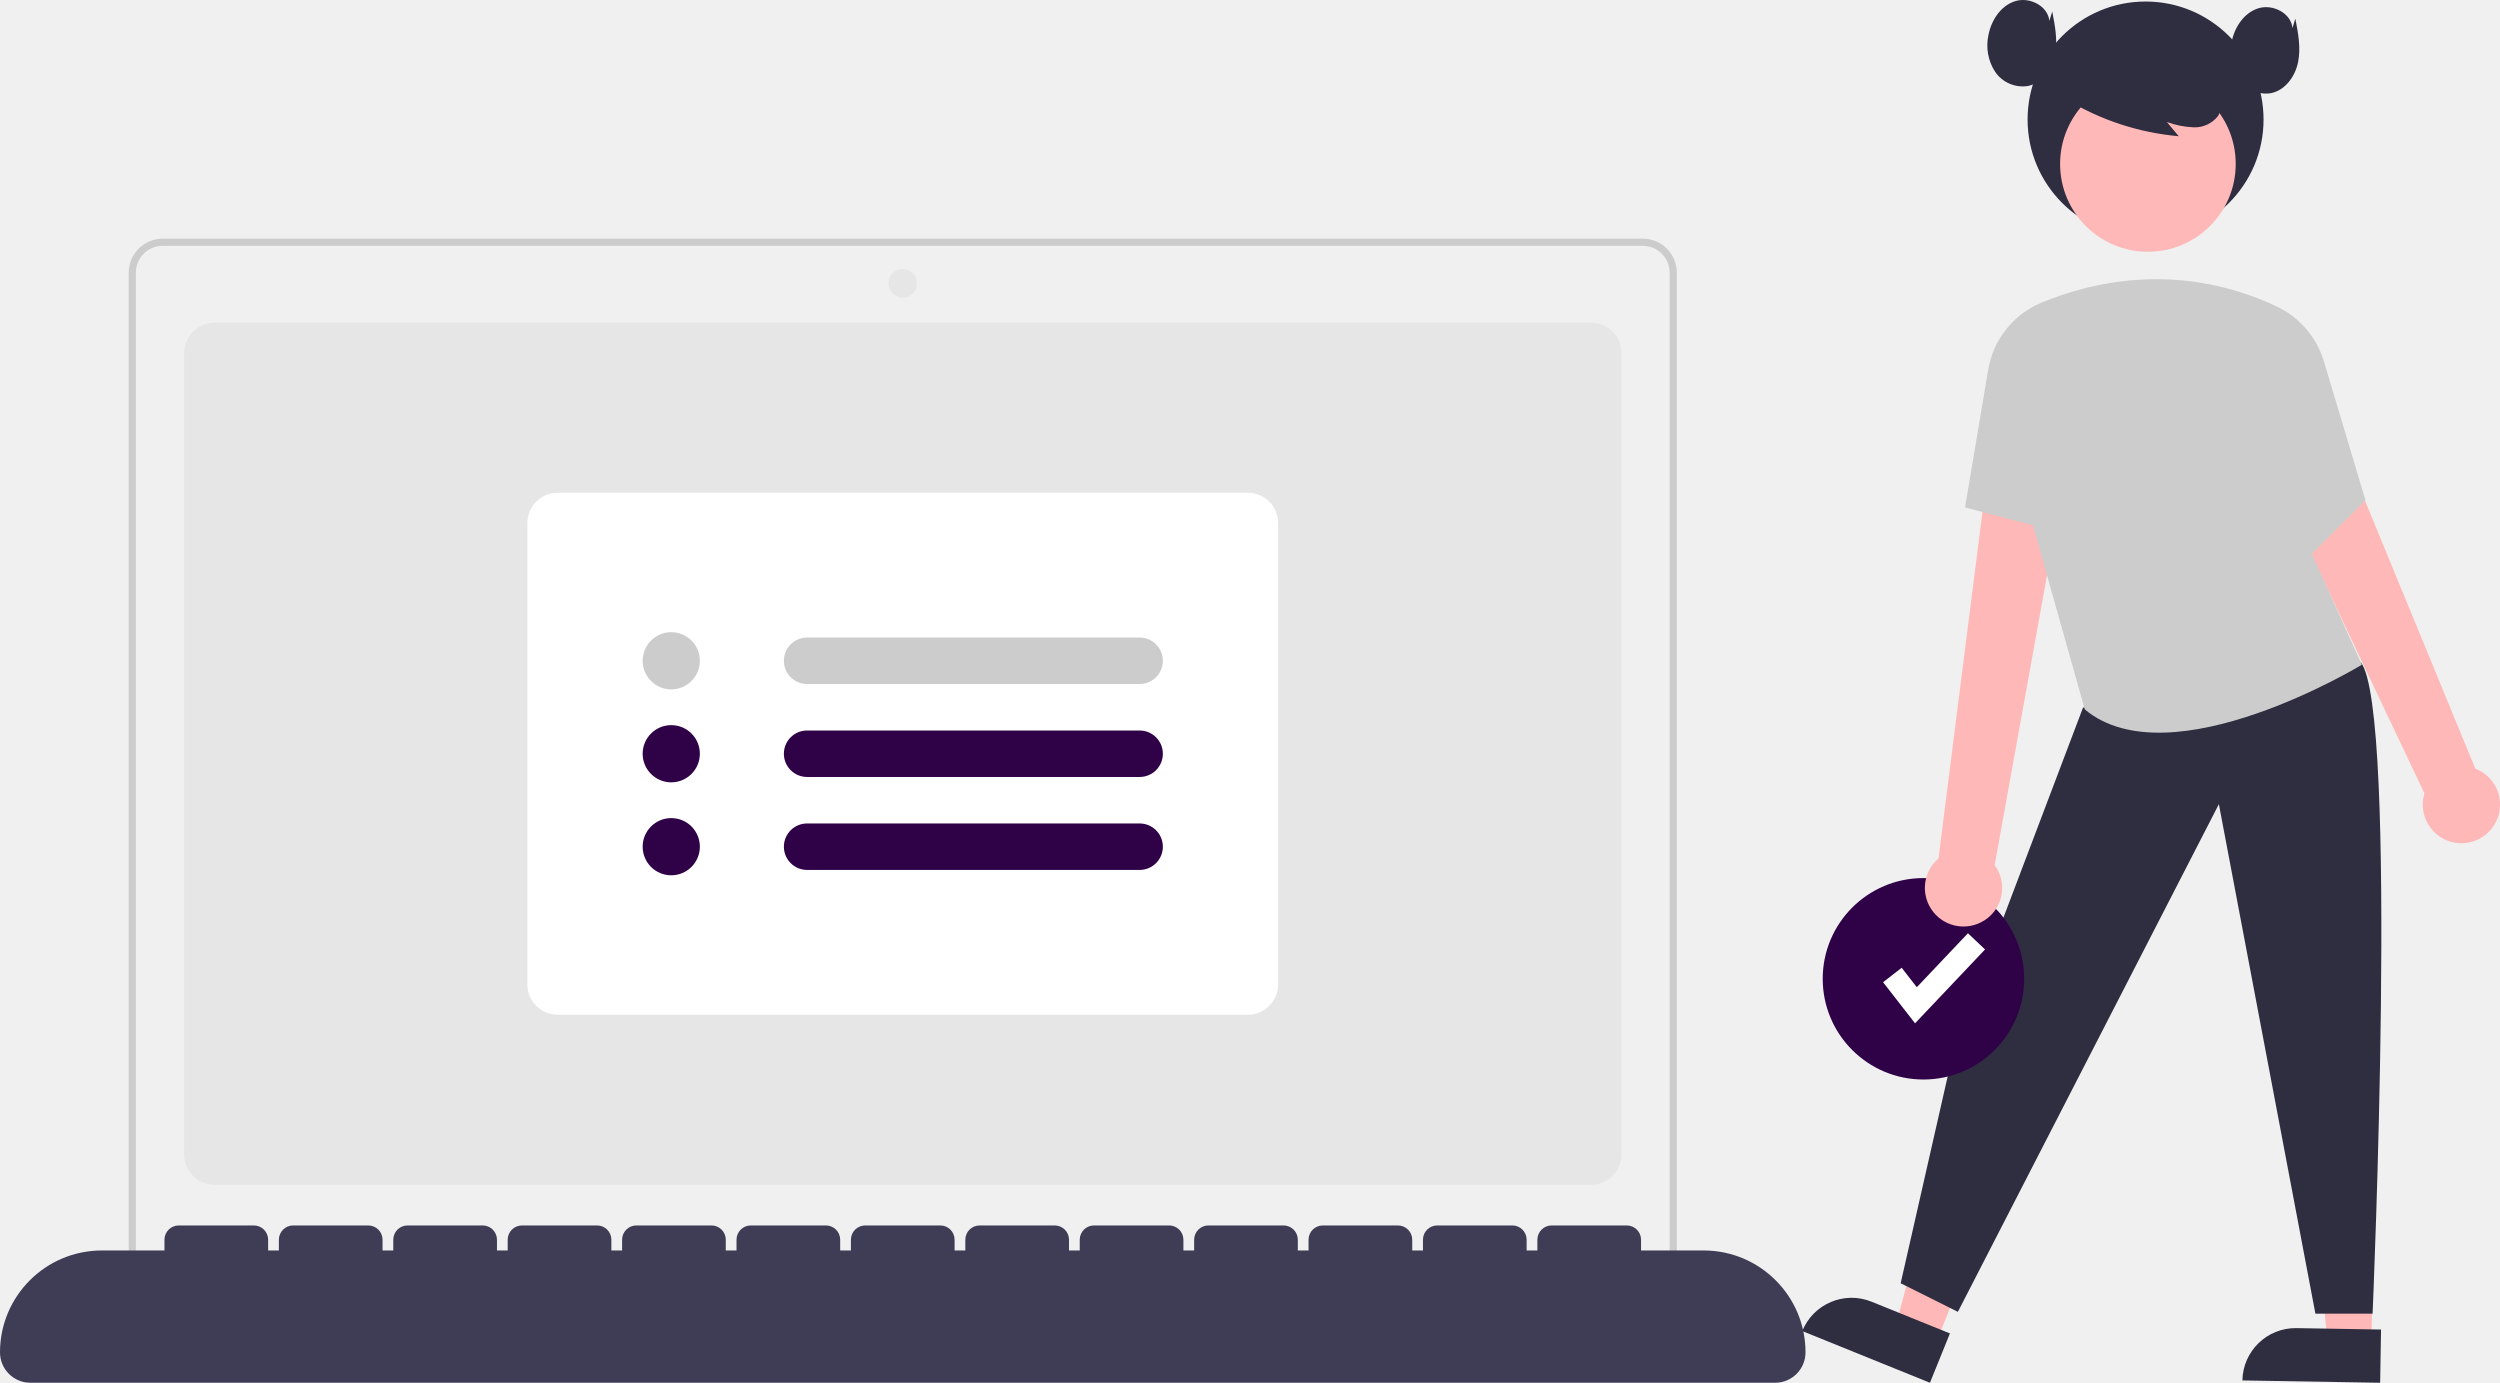
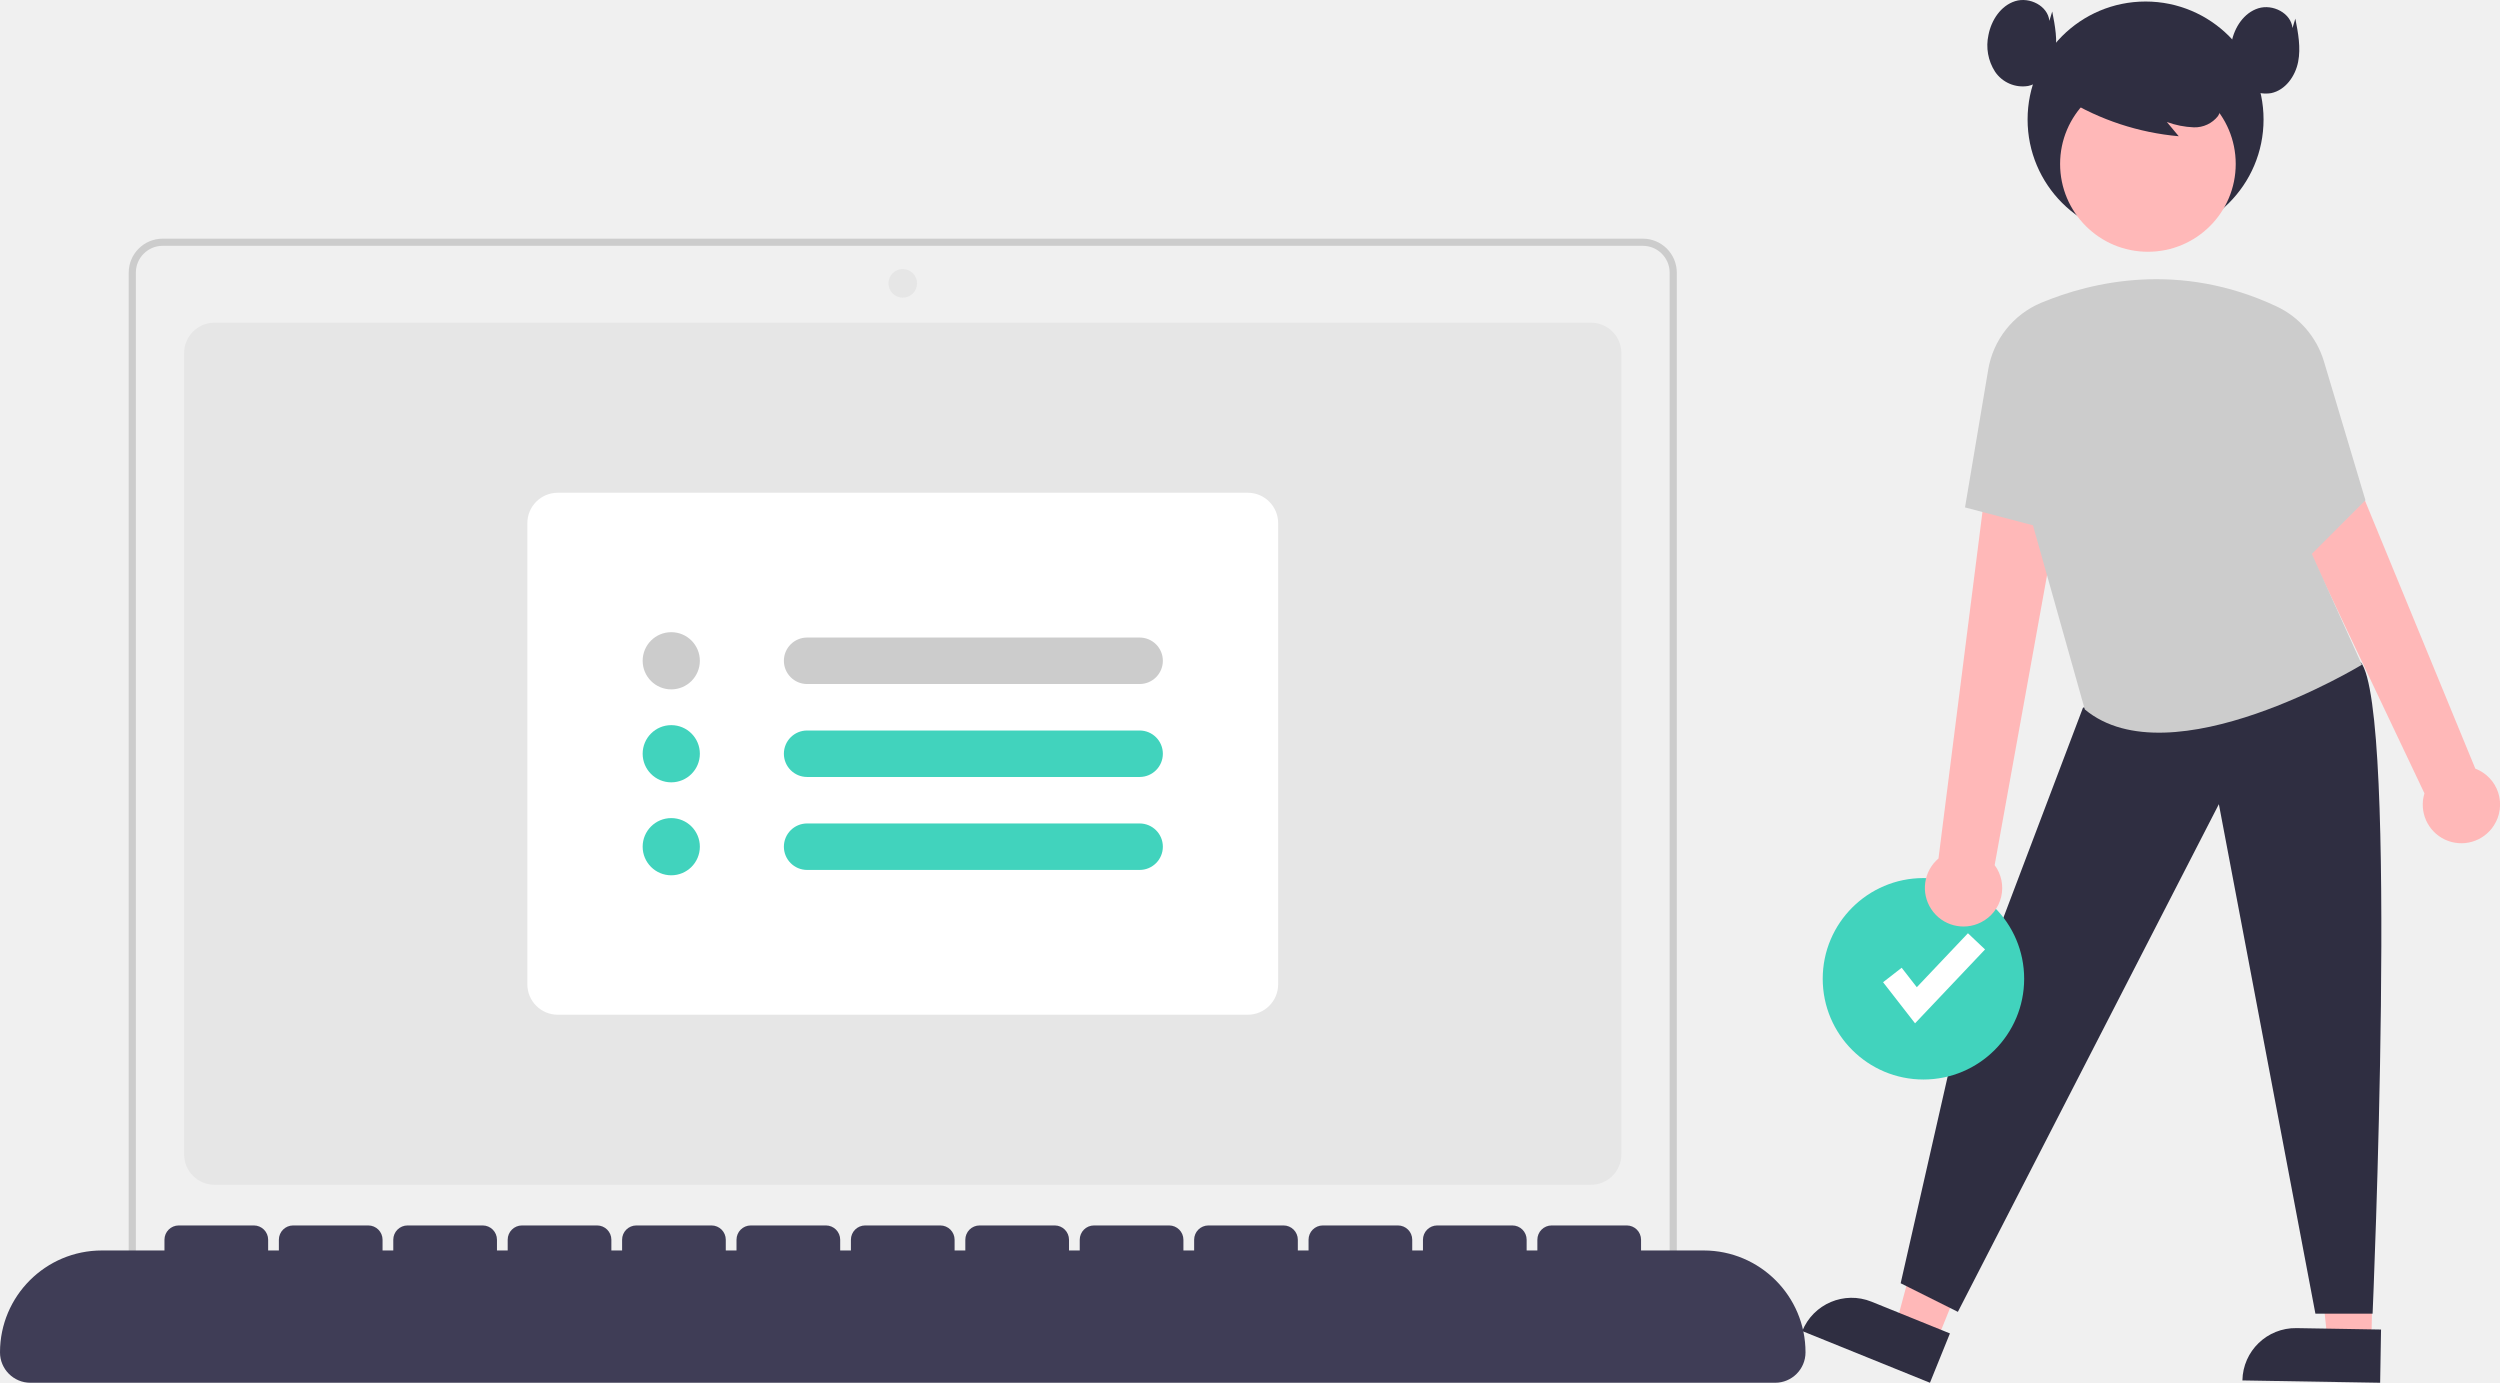
<svg xmlns="http://www.w3.org/2000/svg" id="b0932816-01f4-4b2f-9325-988e94753b3b" data-name="Layer 1" width="699.247" height="386.754" viewBox="0 0 699.247 386.754">
  <path d="M736,678.632H351a8.51,8.51,0,0,1-8.5-8.5V446a8.51,8.51,0,0,1,8.5-8.5H736a8.51,8.51,0,0,1,8.5,8.5V670.132A8.51,8.51,0,0,1,736,678.632Z" transform="translate(-291 -347.2457)" fill="#e6e6e6" />
  <path d="M760,710H327V423.5a9.511,9.511,0,0,1,9.5-9.5h414a9.511,9.511,0,0,1,9.5,9.5Zm-431-2H758V423.5a7.508,7.508,0,0,0-7.5-7.5h-414a7.508,7.508,0,0,0-7.5,7.5Z" transform="translate(-291 -347.2457)" fill="#ccc" />
  <circle cx="252.5" cy="79.254" r="4" fill="#e6e6e6" />
  <path d="M640,631.066H447a8.51,8.51,0,0,1-8.5-8.5v-129a8.51,8.51,0,0,1,8.5-8.5H640a8.51,8.51,0,0,1,8.5,8.5v129A8.51,8.51,0,0,1,640,631.066Z" transform="translate(-291 -347.2457)" fill="#fff" />
  <path d="M478.75,540.066a8,8,0,1,1,8-8A8.009,8.009,0,0,1,478.75,540.066Z" transform="translate(-291 -347.2457)" fill="#ccc" />
-   <path d="M478.75,566.066a8,8,0,1,1,8-8A8.009,8.009,0,0,1,478.75,566.066Z" transform="translate(-291 -347.2457)" fill="#2f0147" />
-   <path d="M478.75,592.066a8,8,0,1,1,8-8A8.009,8.009,0,0,1,478.75,592.066Z" transform="translate(-291 -347.2457)" fill="#2f0147" />
+   <path d="M478.75,566.066a8,8,0,1,1,8-8A8.009,8.009,0,0,1,478.75,566.066Z" transform="translate(-291 -347.2457)" fill="#41D3BD" />
+   <path d="M478.75,592.066a8,8,0,1,1,8-8A8.009,8.009,0,0,1,478.75,592.066Z" transform="translate(-291 -347.2457)" fill="#41D3BD" />
  <path d="M516.75,525.566a6.5,6.5,0,0,0,0,13h93a6.5,6.5,0,0,0,0-13Z" transform="translate(-291 -347.2457)" fill="#ccc" />
-   <path d="M516.75,551.566a6.5,6.5,0,0,0,0,13h93a6.5,6.5,0,0,0,0-13Z" transform="translate(-291 -347.2457)" fill="#2f0147" />
-   <path d="M516.75,577.566a6.5,6.5,0,0,0,0,13h93a6.5,6.5,0,0,0,0-13Z" transform="translate(-291 -347.2457)" fill="#2f0147" />
+   <path d="M516.75,551.566a6.5,6.5,0,0,0,0,13h93a6.5,6.5,0,0,0,0-13Z" transform="translate(-291 -347.2457)" fill="#41D3BD" />
+   <path d="M516.75,577.566a6.5,6.5,0,0,0,0,13h93a6.5,6.5,0,0,0,0-13Z" transform="translate(-291 -347.2457)" fill="#41D3BD" />
  <polygon points="663.288 375.328 651.03 375.122 645.991 327.743 664.083 328.047 663.288 375.328" fill="#ffb8b8" />
  <path d="M933.208,718.79h23.644a0,0,0,0,1,0,0v14.887a0,0,0,0,1,0,0H918.321a0,0,0,0,1,0,0v0A14.887,14.887,0,0,1,933.208,718.79Z" transform="translate(-278.665 -362.8971) rotate(0.96277)" fill="#2f2e41" />
  <polygon points="541.641 375.216 530.277 370.616 542.612 324.594 559.384 331.384 541.641 375.216" fill="#ffb8b8" />
  <path d="M811.361,712.428H835.005a0,0,0,0,1,0,0V727.315a0,0,0,0,1,0,0H796.474a0,0,0,0,1,0,0v0A14.887,14.887,0,0,1,811.361,712.428Z" transform="translate(38.7119 -600.7308) rotate(22.03793)" fill="#2f2e41" />
  <path d="M873.614,545.171l-36,95-15,66,16,8,73-142,27,142.5h16s7.316-169.015-3.342-182.257Z" transform="translate(-291 -347.2457)" fill="#2f2e41" />
-   <circle cx="537.984" cy="273.766" r="28.172" fill="#2f0147" />
+   <circle cx="537.984" cy="273.766" r="28.172" fill="#41D3BD" />
  <polygon points="535.636 286.223 526.695 274.726 531.895 270.682 536.128 276.125 550.43 261.028 555.213 265.559 535.636 286.223" fill="#fff" />
  <circle cx="600.114" cy="33.426" r="33" fill="#2f2e41" />
  <path d="M845.061,605.23a10.743,10.743,0,0,0,3.842-16.018l25.033-138.54-23.36-.308L833.191,587.362a10.801,10.801,0,0,0,11.87,17.868Z" transform="translate(-291 -347.2457)" fill="#ffb8b8" />
  <path d="M988.509,578.17a10.745,10.745,0,0,0-5.166-15.94l-44.701-108.58a19.782,19.782,0,0,0-28.735-9.27h0l59.206,124.761a10.801,10.801,0,0,0,19.396,9.029Z" transform="translate(-291 -347.2457)" fill="#ffb8b8" />
  <circle cx="600.768" cy="45.859" r="24.561" fill="#ffb8b8" />
  <path d="M861.902,431.938c14.166-5.898,38.623-11.726,65.781.978a24.872,24.872,0,0,1,13.311,15.387l11.62,38.868-15,15,14,31s-53.5,32.5-77.5,12.5l-14.5-51.5-19-5,6.482-38.511A24.688,24.688,0,0,1,861.902,431.938Z" transform="translate(-291 -347.2457)" fill="#ccc" />
  <path d="M868.796,374.941a73.041,73.041,0,0,0,31.599,10.412l-3.331-3.991a24.478,24.478,0,0,0,7.561,1.501,8.281,8.281,0,0,0,6.75-3.159,7.702,7.702,0,0,0,.516-7.115,14.589,14.589,0,0,0-4.589-5.739,27.323,27.323,0,0,0-25.431-4.545,16.33,16.33,0,0,0-7.595,4.872,9.236,9.236,0,0,0-1.863,8.561" transform="translate(-291 -347.2457)" fill="#2f2e41" />
  <path d="M864.202,353.087c-.399-4.2-5.545-6.786-9.568-5.517s-6.665,5.32-7.464,9.463a13.575,13.575,0,0,0,1.831,10.248,9.339,9.339,0,0,0,9.257,4.011c3.979-.848,6.736-4.734,7.525-8.726s.006-8.107-.777-12.1" transform="translate(-291 -347.2457)" fill="#2f2e41" />
  <path d="M932.202,355.087c-.399-4.2-5.545-6.786-9.568-5.517s-6.665,5.32-7.464,9.463a13.575,13.575,0,0,0,1.831,10.248,9.339,9.339,0,0,0,9.257,4.011c3.979-.848,6.736-4.734,7.525-8.726s.006-8.107-.777-12.1" transform="translate(-291 -347.2457)" fill="#2f2e41" />
  <path d="M767.5,697H750v-3a4,4,0,0,0-4-4H725a4,4,0,0,0-4,4v3h-3v-3a4,4,0,0,0-4-4H693a4,4,0,0,0-4,4v3h-3v-3a4,4,0,0,0-4-4H661a4,4,0,0,0-4,4v3h-3v-3a4,4,0,0,0-4-4H629a4,4,0,0,0-4,4v3h-3v-3a4,4,0,0,0-4-4H597a4,4,0,0,0-4,4v3h-3v-3a4,4,0,0,0-4-4H565a4,4,0,0,0-4,4v3h-3v-3a4,4,0,0,0-4-4H533a4,4,0,0,0-4,4v3h-3v-3a4,4,0,0,0-4-4H501a4,4,0,0,0-4,4v3h-3v-3a4,4,0,0,0-4-4H469a4,4,0,0,0-4,4v3h-3v-3a4,4,0,0,0-4-4H437a4,4,0,0,0-4,4v3h-3v-3a4,4,0,0,0-4-4H405a4,4,0,0,0-4,4v3h-3v-3a4,4,0,0,0-4-4H373a4,4,0,0,0-4,4v3h-3v-3a4,4,0,0,0-4-4H341a4,4,0,0,0-4,4v3H319.5A28.5,28.5,0,0,0,291,725.5V725.5a8.5,8.5,0,0,0,8.5,8.5h488a8.5,8.5,0,0,0,8.5-8.5v-0A28.5,28.5,0,0,0,767.5,697Z" transform="translate(-291 -347.2457)" fill="#3f3d56" />
</svg>
